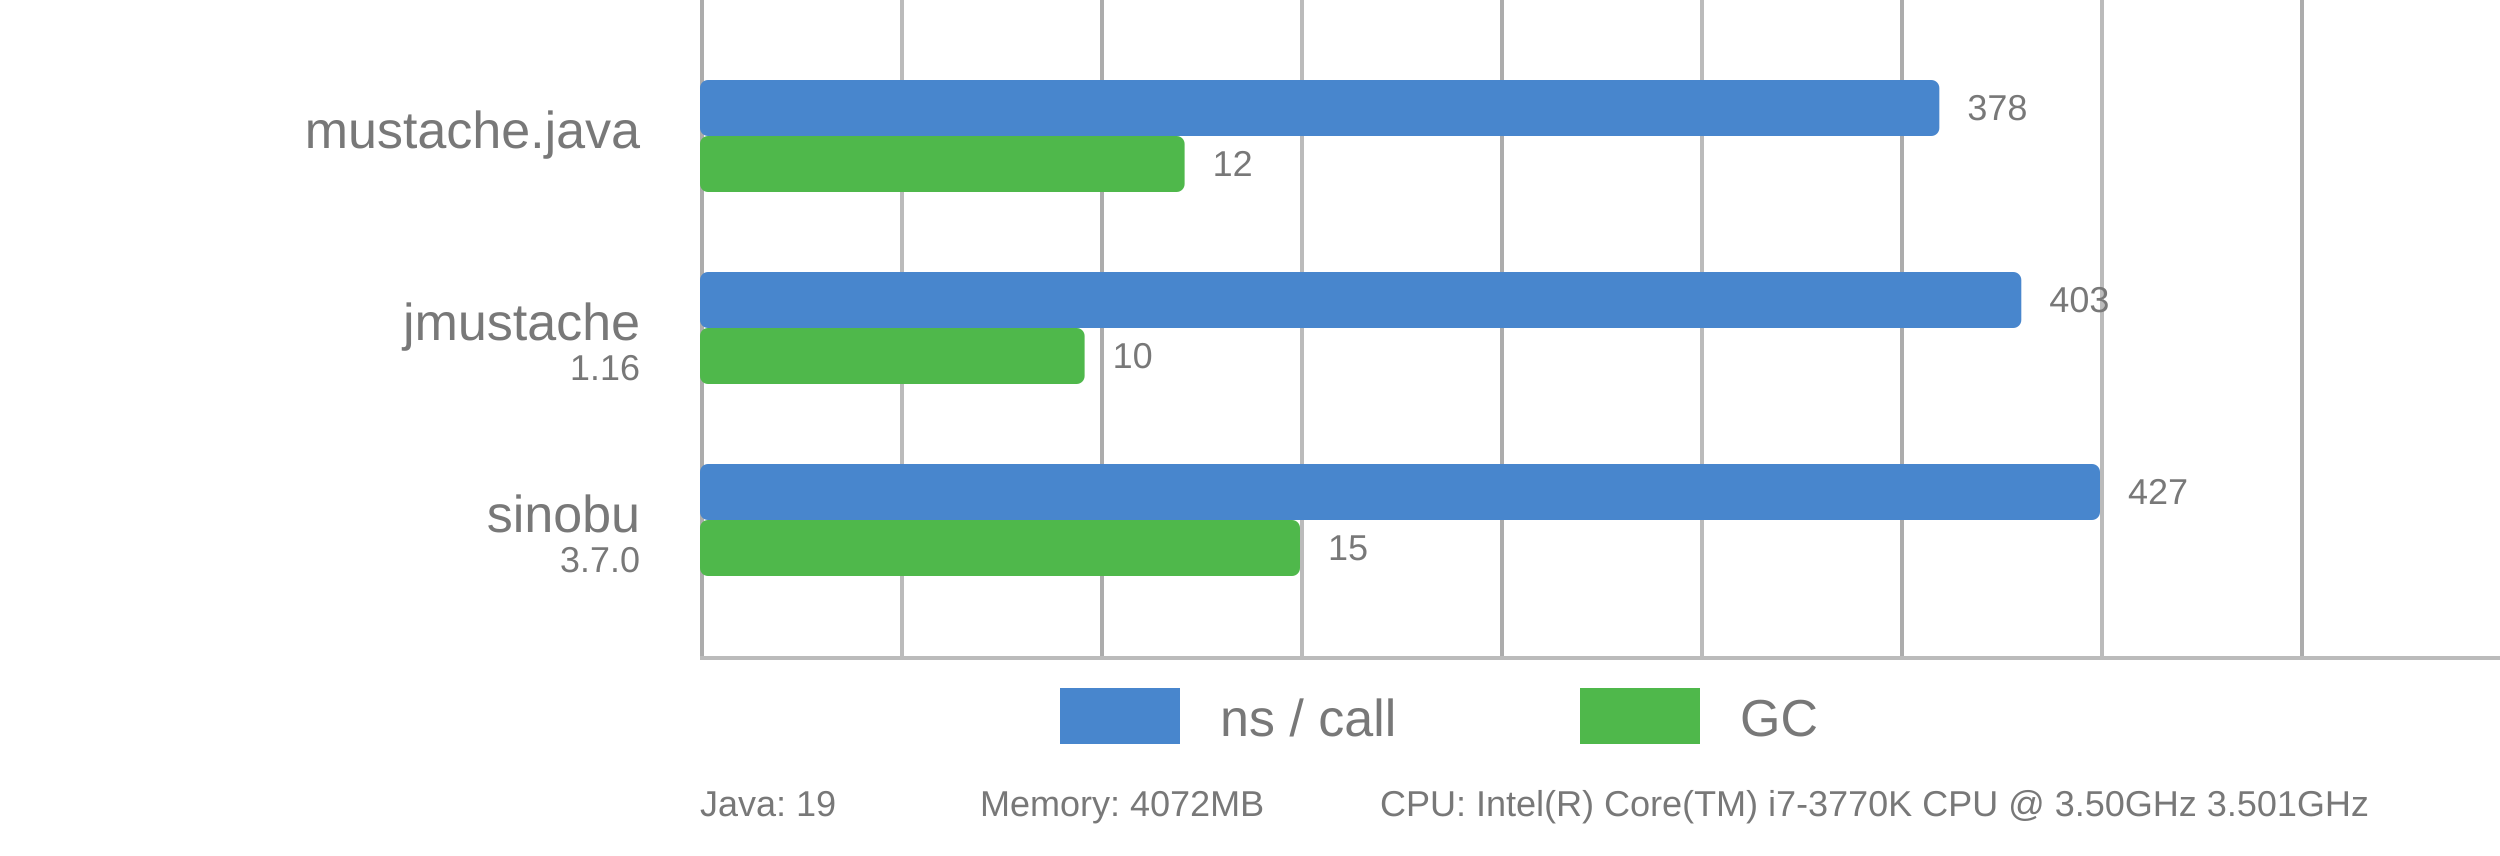
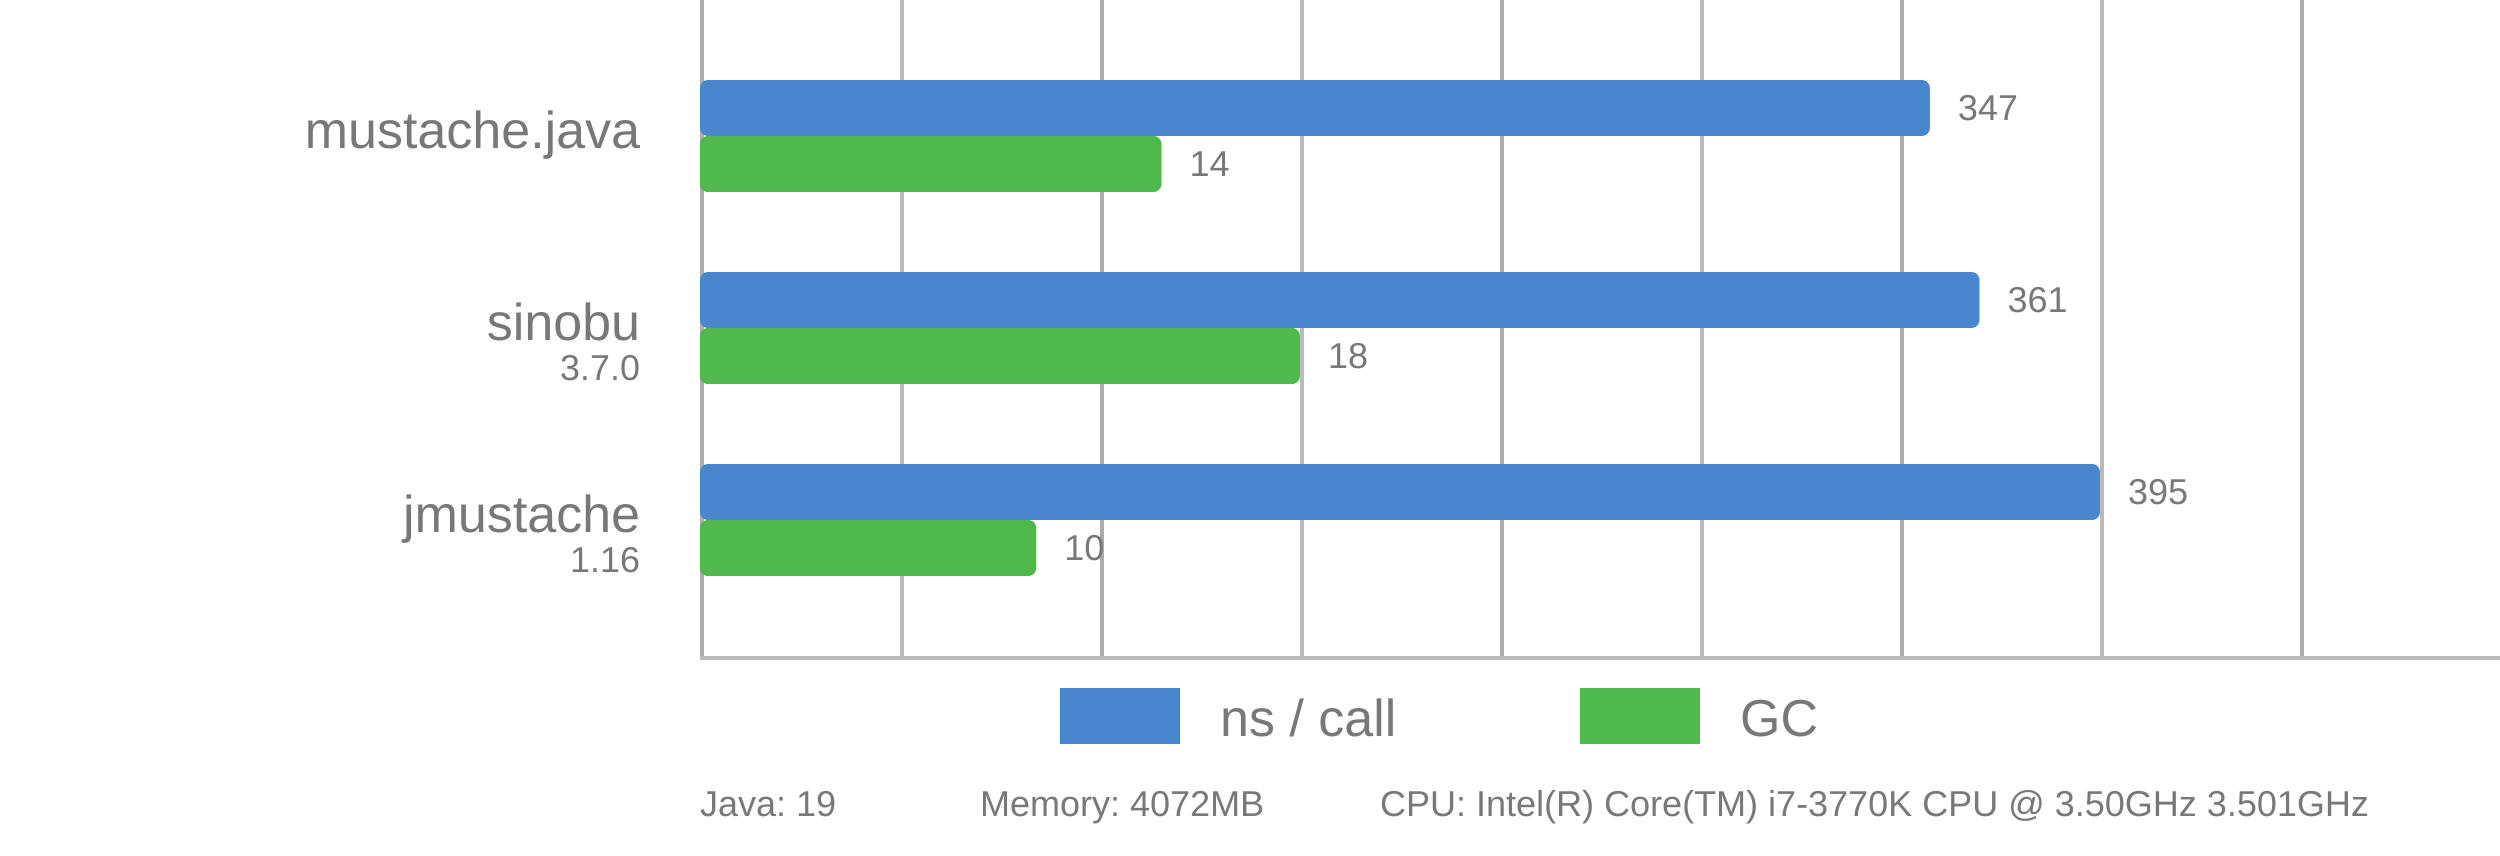
<svg xmlns="http://www.w3.org/2000/svg" viewBox="0 0 625 214">
  <style>
      text {
          font-family: Arial;
          font-size: 13px;
          fill: #787878;
      }

      .desc {
          font-size: 9px;
      }

      .vline {
          fill: #acacac;
          stroke: none;
          stroke-width: 0;
      }

      .subline {
          fill: #bbb;
          stroke: none;
          stroke-width: 0;
      }

      .call {
          fill: #4886CD;
          stroke-linejoin: round;
          height: 14px;
      }

      .gc {
          fill: #4FB84B;
          stroke-linejoin: round;
          height: 14px;
      }
  </style>
  <g>
    <rect x="175" y="0" width="1" height="164" class="vline" />
    <rect x="275" y="0" width="1" height="164" class="vline" />
    <rect x="375" y="0" width="1" height="164" class="vline" />
    <rect x="475" y="0" width="1" height="164" class="vline" />
    <rect x="575" y="0" width="1" height="164" class="vline" />
    <rect x="225" y="0" width="1" height="164" class="subline" />
    <rect x="325" y="0" width="1" height="164" class="subline" />
    <rect x="425" y="0" width="1" height="164" class="subline" />
    <rect x="525" y="0" width="1" height="164" class="subline" />
    <rect x="175" y="164" width="450" height="1" class="subline" />
    <rect x="265" y="172" width="30" class="call" />
    <text x="305" y="184">ns / call</text>
    <rect x="395" y="172" width="30" class="gc" />
    <text x="435" y="184">GC</text>
  </g>
-   <rect x="175" y="20" width="309.836" rx="2" ry="2" class="call" />
-   <rect x="175" y="34" width="121.154" rx="2" ry="2" class="gc" />
+   <rect x="175" y="20" width="307.468" rx="2" ry="2" class="call" />
+   <rect x="175" y="34" width="115.385" rx="2" ry="2" class="gc" />
  <text x="160" y="37" text-anchor="end">mustache.java</text>
  <text x="160" y="47" text-anchor="end" class="desc" />
-   <text x="491.836" y="30" class="desc">378</text>
-   <text x="303.154" y="44" class="desc">12</text>
-   <rect x="175" y="68" width="330.328" rx="2" ry="2" class="call" />
-   <rect x="175" y="82" width="96.154" rx="2" ry="2" class="gc" />
-   <text x="160" y="85" text-anchor="end">jmustache</text>
-   <text x="160" y="95" text-anchor="end" class="desc">1.16</text>
-   <text x="512.328" y="78" class="desc">403</text>
-   <text x="278.154" y="92" class="desc">10</text>
+   <text x="489.468" y="30" class="desc">347</text>
+   <text x="297.385" y="44" class="desc">14</text>
+   <rect x="175" y="68" width="319.873" rx="2" ry="2" class="call" />
+   <rect x="175" y="82" width="150" rx="2" ry="2" class="gc" />
+   <text x="160" y="85" text-anchor="end">sinobu</text>
+   <text x="160" y="95" text-anchor="end" class="desc">3.7.0</text>
+   <text x="501.873" y="78" class="desc">361</text>
+   <text x="332" y="92" class="desc">18</text>
  <rect x="175" y="116" width="350" rx="2" ry="2" class="call" />
-   <rect x="175" y="130" width="150" rx="2" ry="2" class="gc" />
-   <text x="160" y="133" text-anchor="end">sinobu</text>
-   <text x="160" y="143" text-anchor="end" class="desc">3.7.0</text>
-   <text x="532" y="126" class="desc">427</text>
-   <text x="332" y="140" class="desc">15</text>
+   <rect x="175" y="130" width="84.066" rx="2" ry="2" class="gc" />
+   <text x="160" y="133" text-anchor="end">jmustache</text>
+   <text x="160" y="143" text-anchor="end" class="desc">1.16</text>
+   <text x="532" y="126" class="desc">395</text>
+   <text x="266.066" y="140" class="desc">10</text>
  <text x="175" y="204" class="desc">Java: 19</text>
  <text x="245" y="204" class="desc">Memory: 4072MB</text>
  <text x="345" y="204" class="desc">CPU: Intel(R) Core(TM) i7-3770K CPU @ 3.50GHz 3.501GHz</text>
</svg>
